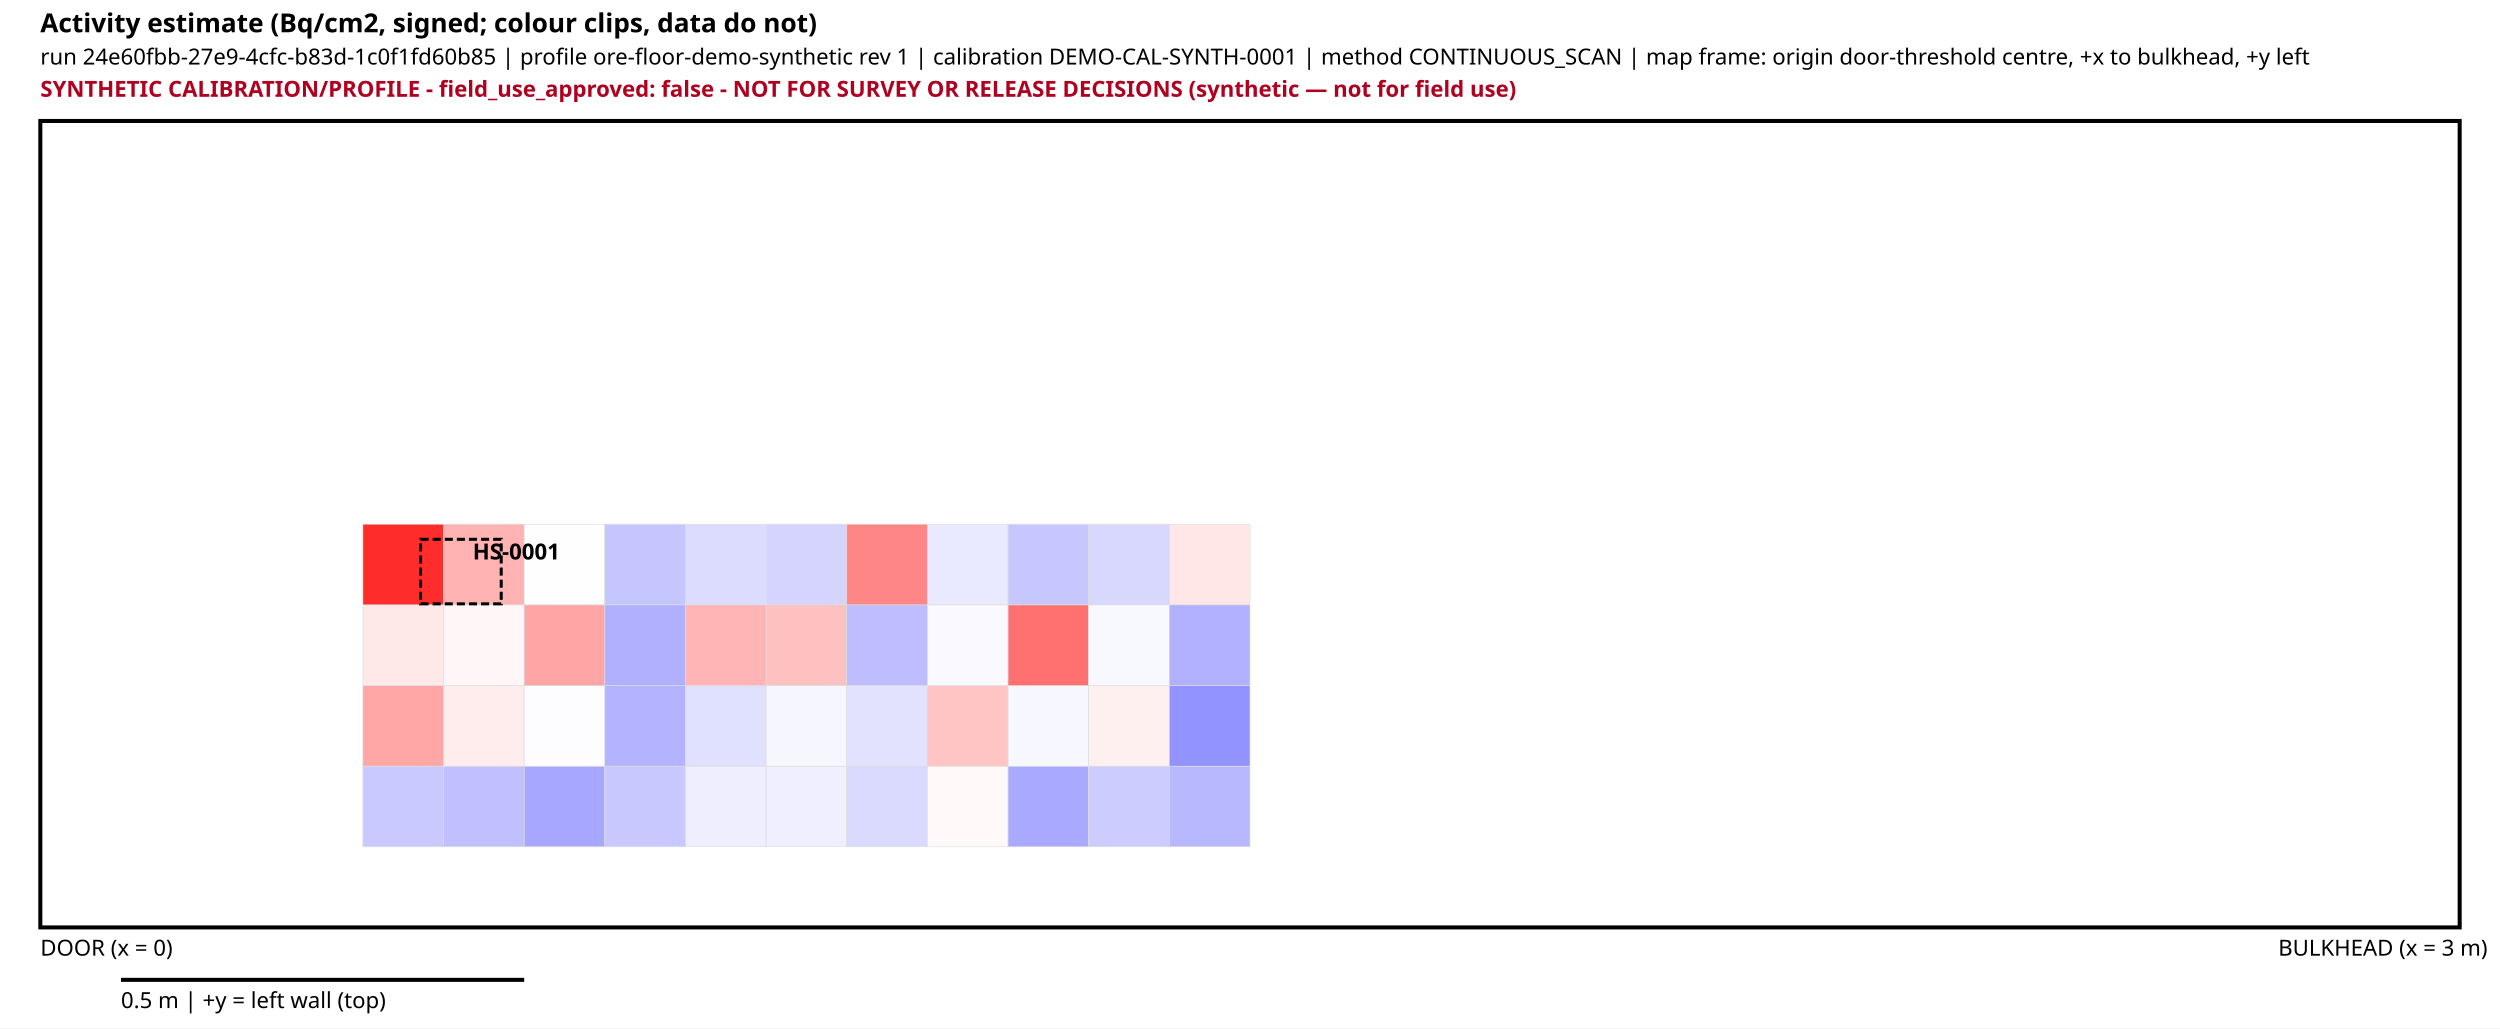
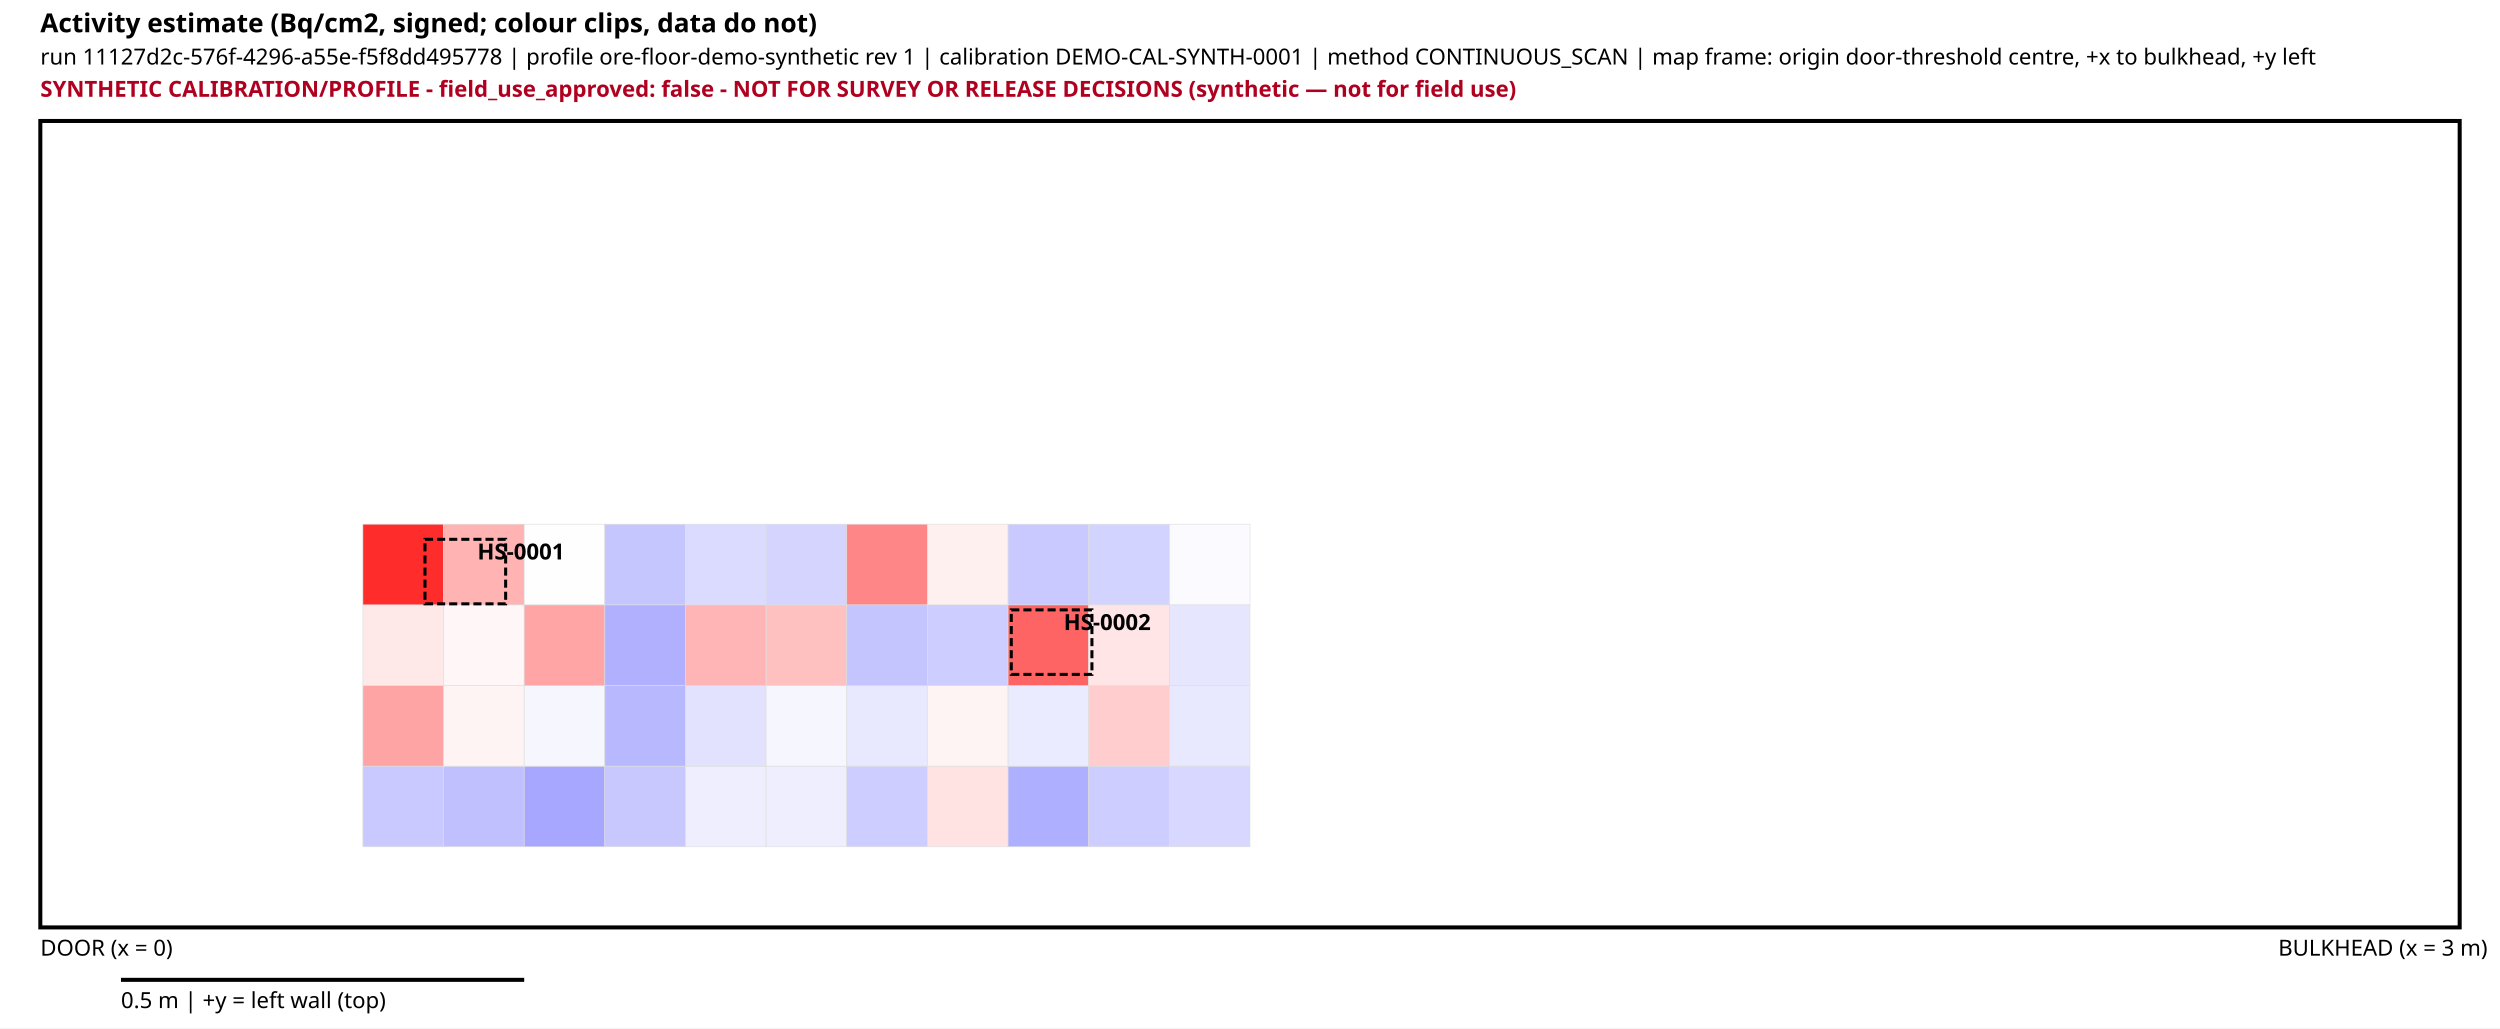
<svg xmlns="http://www.w3.org/2000/svg" width="1240" height="510" viewBox="0 0 1240 510" font-family="sans-serif" font-size="11">
  <defs>
    <pattern id="p-UNVISITED" width="8" height="8" patternUnits="userSpaceOnUse">
      <rect width="8" height="8" fill="#fff" />
      <path d="M0 8L8 0" stroke="#888" stroke-width="1" />
    </pattern>
    <pattern id="p-INVALID_DATA" width="8" height="8" patternUnits="userSpaceOnUse">
      <rect width="8" height="8" fill="#f6d5d5" />
      <path d="M0 0L8 8M0 8L8 0" stroke="#c83c3c" stroke-width="1" />
    </pattern>
    <pattern id="p-INSUFFICIENT_SENSITIVITY" width="6" height="6" patternUnits="userSpaceOnUse">
      <rect width="6" height="6" fill="#fdebc8" />
      <circle cx="3" cy="3" r="1.2" fill="#b9770e" />
    </pattern>
    <pattern id="p-BLOCKED" width="8" height="8" patternUnits="userSpaceOnUse">
      <rect width="8" height="8" fill="#e4dcf0" />
      <path d="M0 4H8" stroke="#785aa0" stroke-width="2" />
    </pattern>
    <pattern id="p-EXCLUDED" width="8" height="8" patternUnits="userSpaceOnUse">
      <rect width="8" height="8" fill="#5a5a5a" />
    </pattern>
    <pattern id="p-ACCEPTABLE" width="8" height="8" patternUnits="userSpaceOnUse">
      <rect width="8" height="8" fill="#2e8b57" />
    </pattern>
    <pattern id="p-NO_DECISION" width="8" height="8" patternUnits="userSpaceOnUse">
      <rect width="8" height="8" fill="#e6e6f2" />
      <path d="M0 4H8M4 0V8" stroke="#6a6aa0" stroke-width="1" />
    </pattern>
    <pattern id="p-INCOMPLETE_COVERAGE" width="8" height="8" patternUnits="userSpaceOnUse">
      <rect width="8" height="8" fill="#faeec0" />
      <path d="M0 0L8 8" stroke="#a08020" stroke-width="1" />
    </pattern>
    <pattern id="p-ALARM" width="8" height="8" patternUnits="userSpaceOnUse">
      <rect width="8" height="8" fill="#e60078" />
      <path d="M0 8L8 0" stroke="#000" stroke-width="1.5" />
    </pattern>
    <pattern id="p-ACQUISITION_GAP" width="8" height="8" patternUnits="userSpaceOnUse">
      <rect width="8" height="8" fill="#ddd" />
      <circle cx="4" cy="4" r="2" fill="#666" />
    </pattern>
  </defs>
  <rect width="1240" height="510" fill="#fff" />
  <text x="20" y="16" font-size="13" font-weight="bold">Activity estimate (Bq/cm2, signed; colour clips, data do not)</text>
-   <text x="20" y="32">run 24e60fbb-27e9-4cfc-b83d-1c0f1fd60b85 | profile ore-floor-demo-synthetic rev 1 | calibration DEMO-CAL-SYNTH-0001 | method CONTINUOUS_SCAN | map frame: origin door-threshold centre, +x to bulkhead, +y left</text>
+   <text x="20" y="32">run 11127d2c-576f-4296-a55e-f5f8dd495778 | profile ore-floor-demo-synthetic rev 1 | calibration DEMO-CAL-SYNTH-0001 | method CONTINUOUS_SCAN | map frame: origin door-threshold centre, +x to bulkhead, +y left</text>
  <text x="20" y="48" fill="#b00020" font-weight="bold">SYNTHETIC CALIBRATION/PROFILE - field_use_approved: false - NOT FOR SURVEY OR RELEASE DECISIONS (synthetic — not for field use)</text>
  <rect x="180.0" y="380.0" width="40.0" height="40.0" fill="rgb(201, 201, 255)" stroke="#ddd" stroke-width="0.3" />
  <rect x="220.0" y="380.0" width="40.0" height="40.0" fill="rgb(192, 192, 255)" stroke="#ddd" stroke-width="0.3" />
  <rect x="260.0" y="380.0" width="40.0" height="40.0" fill="rgb(167, 167, 255)" stroke="#ddd" stroke-width="0.3" />
  <rect x="300.0" y="380.0" width="40.0" height="40.0" fill="rgb(200, 200, 255)" stroke="#ddd" stroke-width="0.3" />
  <rect x="340.0" y="380.0" width="40.0" height="40.0" fill="rgb(238, 238, 255)" stroke="#ddd" stroke-width="0.3" />
-   <rect x="380.0" y="380.0" width="40.0" height="40.0" fill="rgb(239, 239, 255)" stroke="#ddd" stroke-width="0.3" />
-   <rect x="420.0" y="380.0" width="40.0" height="40.0" fill="rgb(218, 218, 255)" stroke="#ddd" stroke-width="0.3" />
-   <rect x="460.0" y="380.0" width="40.0" height="40.0" fill="rgb(255, 249, 249)" stroke="#ddd" stroke-width="0.3" />
-   <rect x="500.0" y="380.0" width="40.0" height="40.0" fill="rgb(169, 169, 255)" stroke="#ddd" stroke-width="0.3" />
-   <rect x="540.0" y="380.0" width="40.0" height="40.0" fill="rgb(204, 204, 255)" stroke="#ddd" stroke-width="0.3" />
-   <rect x="580.0" y="380.0" width="40.0" height="40.0" fill="rgb(184, 184, 255)" stroke="#ddd" stroke-width="0.3" />
-   <rect x="180.0" y="340.0" width="40.0" height="40.0" fill="rgb(255, 166, 166)" stroke="#ddd" stroke-width="0.3" />
-   <rect x="220.0" y="340.0" width="40.0" height="40.0" fill="rgb(255, 236, 236)" stroke="#ddd" stroke-width="0.3" />
-   <rect x="260.0" y="340.0" width="40.0" height="40.0" fill="rgb(253, 253, 255)" stroke="#ddd" stroke-width="0.3" />
-   <rect x="300.0" y="340.0" width="40.0" height="40.0" fill="rgb(179, 179, 255)" stroke="#ddd" stroke-width="0.3" />
-   <rect x="340.0" y="340.0" width="40.0" height="40.0" fill="rgb(224, 224, 255)" stroke="#ddd" stroke-width="0.3" />
+   <rect x="380.0" y="380.0" width="40.0" height="40.0" fill="rgb(238, 238, 255)" stroke="#ddd" stroke-width="0.3" />
+   <rect x="420.0" y="380.0" width="40.0" height="40.0" fill="rgb(205, 205, 255)" stroke="#ddd" stroke-width="0.3" />
+   <rect x="460.0" y="380.0" width="40.0" height="40.0" fill="rgb(255, 227, 227)" stroke="#ddd" stroke-width="0.3" />
+   <rect x="500.0" y="380.0" width="40.0" height="40.0" fill="rgb(175, 175, 255)" stroke="#ddd" stroke-width="0.3" />
+   <rect x="540.0" y="380.0" width="40.0" height="40.0" fill="rgb(205, 205, 255)" stroke="#ddd" stroke-width="0.3" />
+   <rect x="580.0" y="380.0" width="40.0" height="40.0" fill="rgb(215, 215, 255)" stroke="#ddd" stroke-width="0.3" />
+   <rect x="180.0" y="340.0" width="40.0" height="40.0" fill="rgb(255, 164, 164)" stroke="#ddd" stroke-width="0.3" />
+   <rect x="220.0" y="340.0" width="40.0" height="40.0" fill="rgb(255, 244, 244)" stroke="#ddd" stroke-width="0.3" />
+   <rect x="260.0" y="340.0" width="40.0" height="40.0" fill="rgb(246, 246, 255)" stroke="#ddd" stroke-width="0.3" />
+   <rect x="300.0" y="340.0" width="40.0" height="40.0" fill="rgb(184, 184, 255)" stroke="#ddd" stroke-width="0.3" />
+   <rect x="340.0" y="340.0" width="40.0" height="40.0" fill="rgb(226, 226, 255)" stroke="#ddd" stroke-width="0.3" />
  <rect x="380.0" y="340.0" width="40.0" height="40.0" fill="rgb(246, 246, 255)" stroke="#ddd" stroke-width="0.3" />
-   <rect x="420.0" y="340.0" width="40.0" height="40.0" fill="rgb(226, 226, 255)" stroke="#ddd" stroke-width="0.3" />
-   <rect x="460.0" y="340.0" width="40.0" height="40.0" fill="rgb(255, 196, 196)" stroke="#ddd" stroke-width="0.3" />
-   <rect x="500.0" y="340.0" width="40.0" height="40.0" fill="rgb(247, 247, 255)" stroke="#ddd" stroke-width="0.3" />
-   <rect x="540.0" y="340.0" width="40.0" height="40.0" fill="rgb(255, 240, 240)" stroke="#ddd" stroke-width="0.3" />
-   <rect x="580.0" y="340.0" width="40.0" height="40.0" fill="rgb(147, 147, 255)" stroke="#ddd" stroke-width="0.3" />
+   <rect x="420.0" y="340.0" width="40.0" height="40.0" fill="rgb(232, 232, 255)" stroke="#ddd" stroke-width="0.3" />
+   <rect x="460.0" y="340.0" width="40.0" height="40.0" fill="rgb(255, 244, 244)" stroke="#ddd" stroke-width="0.3" />
+   <rect x="500.0" y="340.0" width="40.0" height="40.0" fill="rgb(235, 235, 255)" stroke="#ddd" stroke-width="0.3" />
+   <rect x="540.0" y="340.0" width="40.0" height="40.0" fill="rgb(255, 205, 205)" stroke="#ddd" stroke-width="0.3" />
+   <rect x="580.0" y="340.0" width="40.0" height="40.0" fill="rgb(232, 232, 255)" stroke="#ddd" stroke-width="0.3" />
  <rect x="180.0" y="300.0" width="40.0" height="40.0" fill="rgb(255, 232, 232)" stroke="#ddd" stroke-width="0.3" />
  <rect x="220.0" y="300.0" width="40.0" height="40.0" fill="rgb(255, 247, 247)" stroke="#ddd" stroke-width="0.3" />
  <rect x="260.0" y="300.0" width="40.0" height="40.0" fill="rgb(255, 165, 165)" stroke="#ddd" stroke-width="0.3" />
  <rect x="300.0" y="300.0" width="40.0" height="40.0" fill="rgb(176, 176, 255)" stroke="#ddd" stroke-width="0.3" />
  <rect x="340.0" y="300.0" width="40.0" height="40.0" fill="rgb(255, 181, 181)" stroke="#ddd" stroke-width="0.3" />
  <rect x="380.0" y="300.0" width="40.0" height="40.0" fill="rgb(255, 192, 192)" stroke="#ddd" stroke-width="0.3" />
-   <rect x="420.0" y="300.0" width="40.0" height="40.0" fill="rgb(189, 189, 255)" stroke="#ddd" stroke-width="0.3" />
-   <rect x="460.0" y="300.0" width="40.0" height="40.0" fill="rgb(249, 249, 255)" stroke="#ddd" stroke-width="0.3" />
-   <rect x="500.0" y="300.0" width="40.0" height="40.0" fill="rgb(255, 113, 113)" stroke="#ddd" stroke-width="0.3" />
-   <rect x="540.0" y="300.0" width="40.0" height="40.0" fill="rgb(248, 248, 255)" stroke="#ddd" stroke-width="0.3" />
-   <rect x="580.0" y="300.0" width="40.0" height="40.0" fill="rgb(177, 177, 255)" stroke="#ddd" stroke-width="0.3" />
+   <rect x="420.0" y="300.0" width="40.0" height="40.0" fill="rgb(196, 196, 255)" stroke="#ddd" stroke-width="0.3" />
+   <rect x="460.0" y="300.0" width="40.0" height="40.0" fill="rgb(205, 205, 255)" stroke="#ddd" stroke-width="0.3" />
+   <rect x="500.0" y="300.0" width="40.0" height="40.0" fill="rgb(255, 100, 100)" stroke="#ddd" stroke-width="0.3" />
+   <rect x="540.0" y="300.0" width="40.0" height="40.0" fill="rgb(255, 229, 229)" stroke="#ddd" stroke-width="0.3" />
+   <rect x="580.0" y="300.0" width="40.0" height="40.0" fill="rgb(230, 230, 255)" stroke="#ddd" stroke-width="0.3" />
  <rect x="180.0" y="260.0" width="40.0" height="40.0" fill="rgb(255, 44, 44)" stroke="#ddd" stroke-width="0.3" />
  <rect x="220.0" y="260.0" width="40.0" height="40.0" fill="rgb(255, 179, 179)" stroke="#ddd" stroke-width="0.3" />
  <rect x="260.0" y="260.0" width="40.0" height="40.0" fill="rgb(255, 254, 254)" stroke="#ddd" stroke-width="0.3" />
  <rect x="300.0" y="260.0" width="40.0" height="40.0" fill="rgb(198, 198, 255)" stroke="#ddd" stroke-width="0.3" />
-   <rect x="340.0" y="260.0" width="40.0" height="40.0" fill="rgb(220, 220, 255)" stroke="#ddd" stroke-width="0.3" />
+   <rect x="340.0" y="260.0" width="40.0" height="40.0" fill="rgb(219, 219, 255)" stroke="#ddd" stroke-width="0.3" />
  <rect x="380.0" y="260.0" width="40.0" height="40.0" fill="rgb(212, 212, 255)" stroke="#ddd" stroke-width="0.3" />
  <rect x="420.0" y="260.0" width="40.0" height="40.0" fill="rgb(255, 134, 134)" stroke="#ddd" stroke-width="0.3" />
-   <rect x="460.0" y="260.0" width="40.0" height="40.0" fill="rgb(233, 233, 255)" stroke="#ddd" stroke-width="0.3" />
-   <rect x="500.0" y="260.0" width="40.0" height="40.0" fill="rgb(199, 199, 255)" stroke="#ddd" stroke-width="0.3" />
-   <rect x="540.0" y="260.0" width="40.0" height="40.0" fill="rgb(216, 216, 255)" stroke="#ddd" stroke-width="0.3" />
-   <rect x="580.0" y="260.0" width="40.0" height="40.0" fill="rgb(255, 231, 231)" stroke="#ddd" stroke-width="0.3" />
+   <rect x="460.0" y="260.0" width="40.0" height="40.0" fill="rgb(255, 240, 240)" stroke="#ddd" stroke-width="0.3" />
+   <rect x="500.0" y="260.0" width="40.0" height="40.0" fill="rgb(201, 201, 255)" stroke="#ddd" stroke-width="0.3" />
+   <rect x="540.0" y="260.0" width="40.0" height="40.0" fill="rgb(211, 211, 255)" stroke="#ddd" stroke-width="0.3" />
+   <rect x="580.0" y="260.0" width="40.0" height="40.0" fill="rgb(250, 250, 255)" stroke="#ddd" stroke-width="0.3" />
  <rect x="20.0" y="60.0" width="1200.0" height="400.0" fill="none" stroke="#000" stroke-width="2" />
  <text x="20.0" y="474.0">DOOR (x = 0)</text>
  <text x="1130.0" y="474.0">BULKHEAD (x = 3 m)</text>
  <line x1="60.0" y1="486.0" x2="260.0" y2="486.0" stroke="#000" stroke-width="2" />
  <text x="60.0" y="500.0">0.5 m | +y = left wall (top)</text>
-   <polygon points="208.6,299.5 248.6,299.5 248.6,267.5 208.6,267.5" fill="none" stroke="#000" stroke-width="1.5" stroke-dasharray="4 2" />
-   <text x="234.5" y="277.5" font-weight="bold">HS-0001</text>
+   <polygon points="210.8,299.5 250.8,299.5 250.8,267.5 210.8,267.5" fill="none" stroke="#000" stroke-width="1.5" stroke-dasharray="4 2" />
+   <text x="236.8" y="277.5" font-weight="bold">HS-0001</text>
+   <polygon points="501.6,334.5 541.6,334.5 541.6,302.5 501.6,302.5" fill="none" stroke="#000" stroke-width="1.5" stroke-dasharray="4 2" />
+   <text x="527.6" y="312.5" font-weight="bold">HS-0002</text>
</svg>
